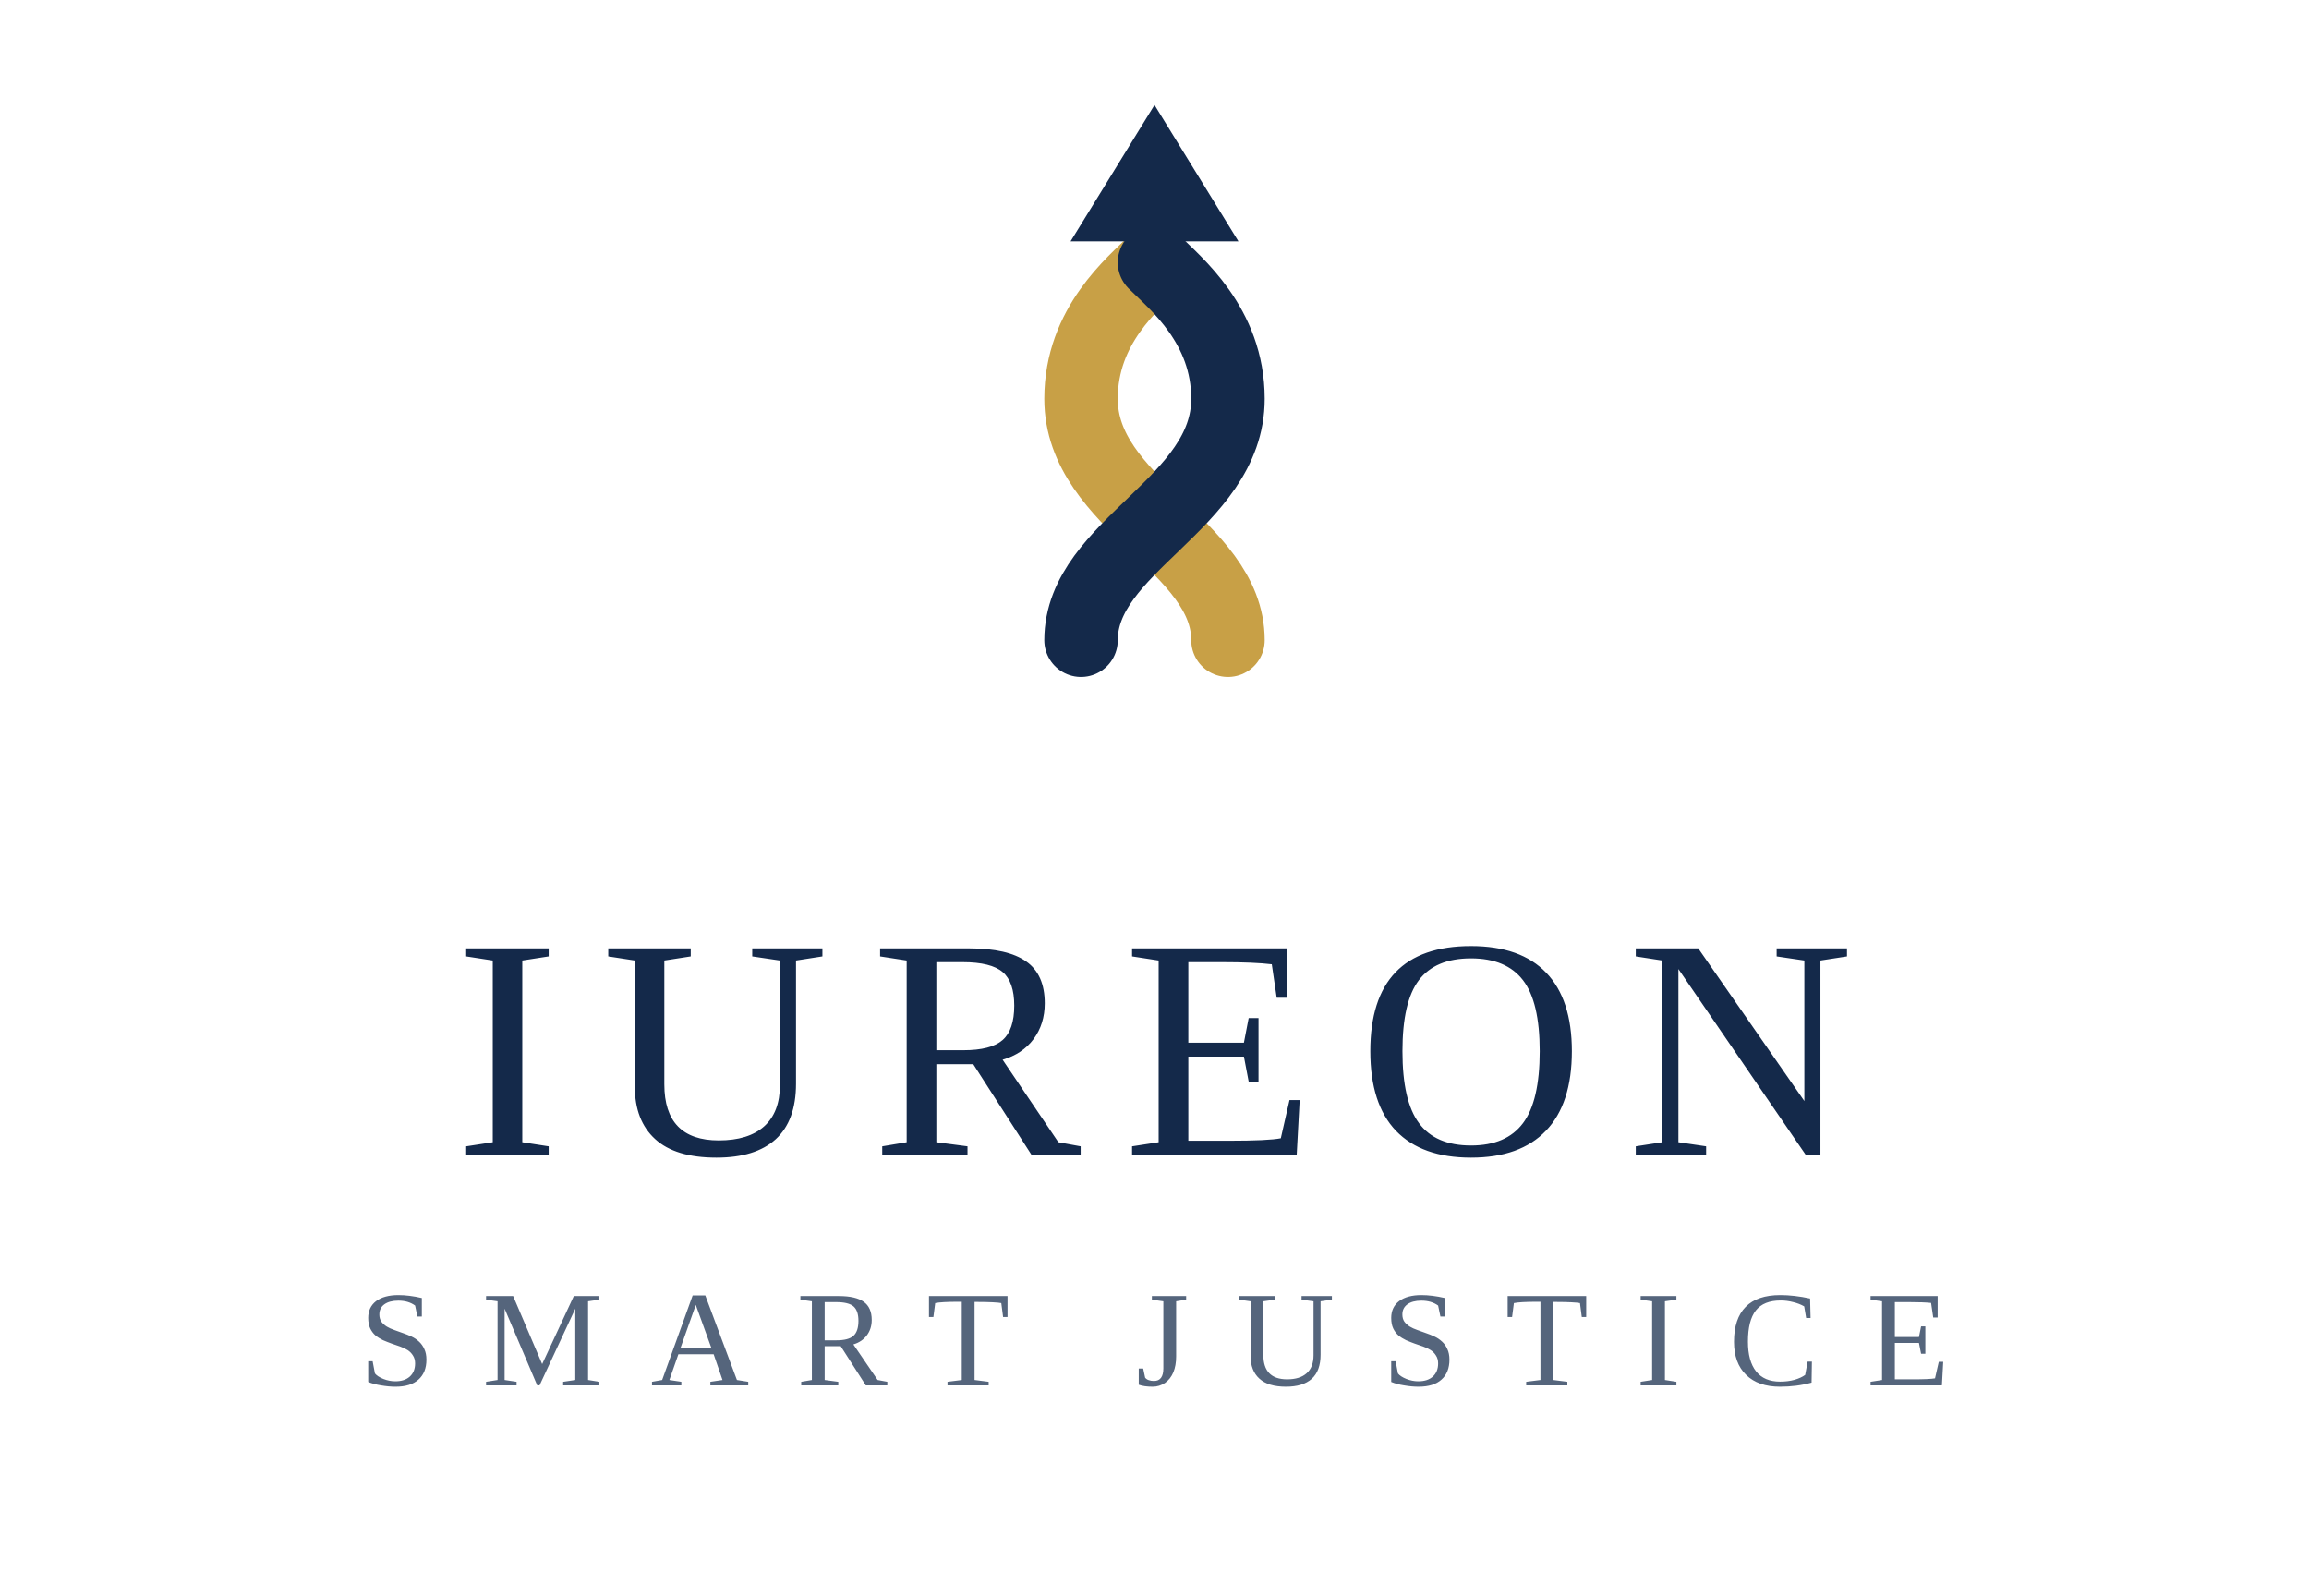
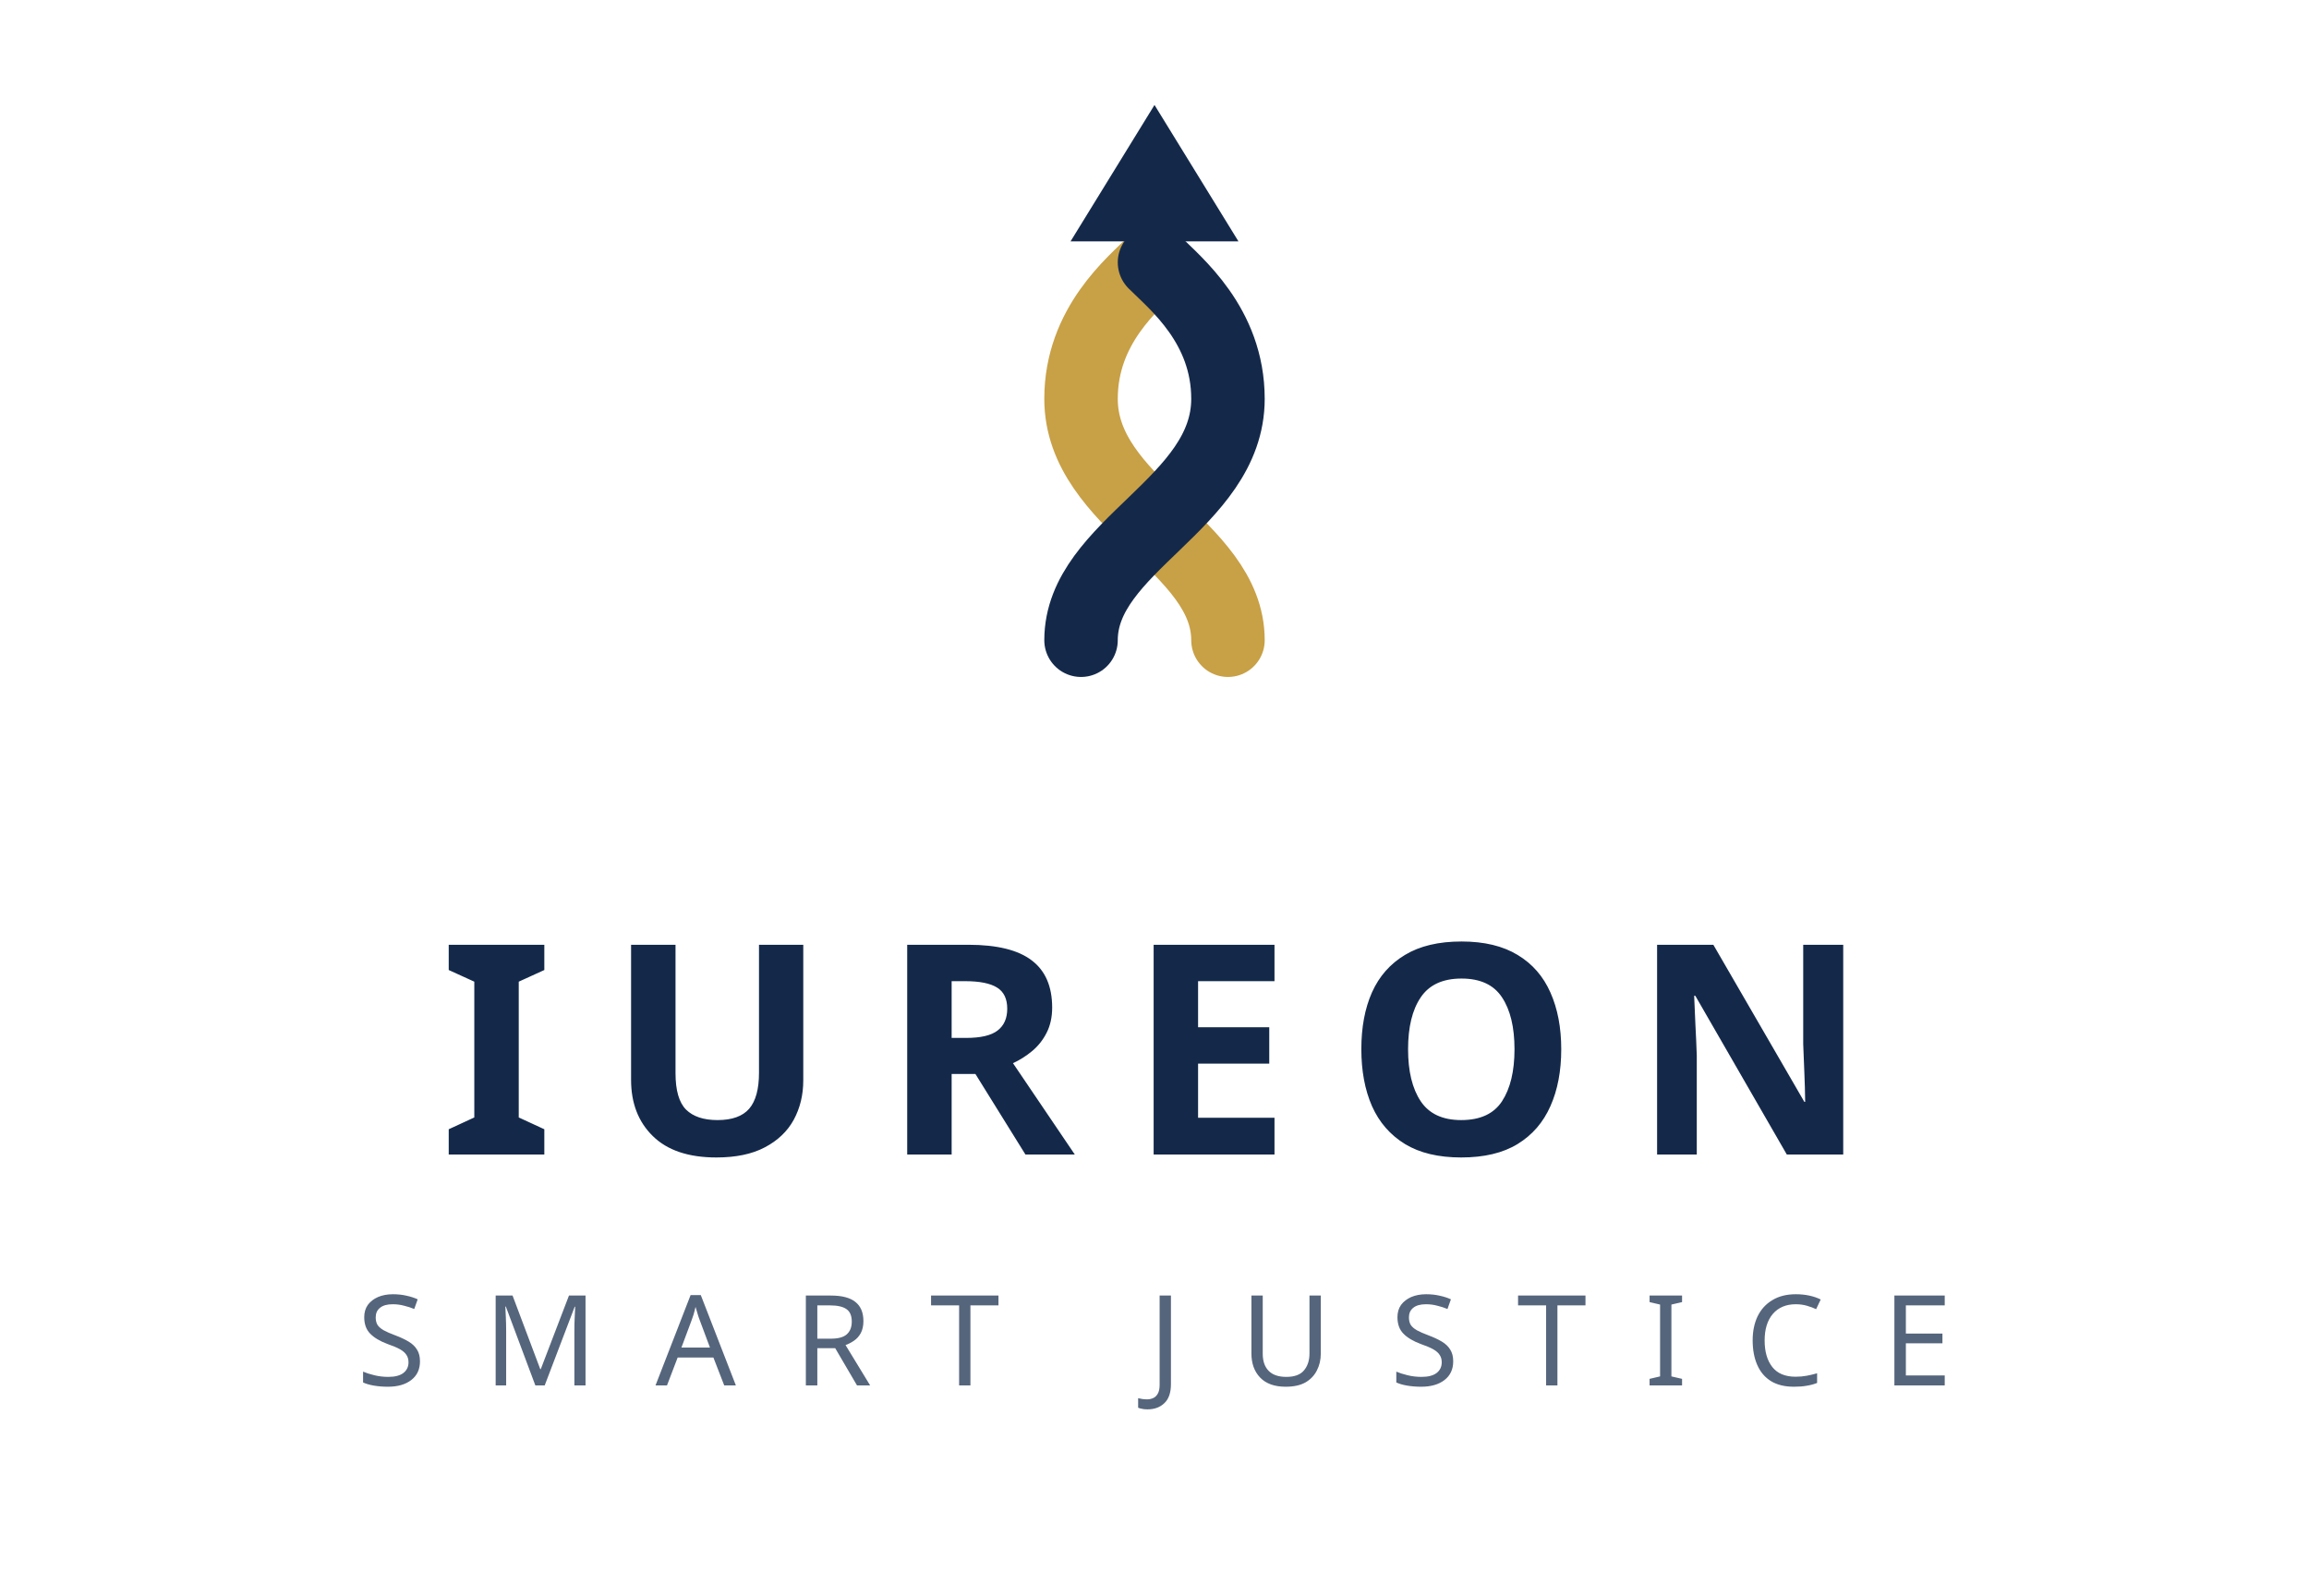
<svg xmlns="http://www.w3.org/2000/svg" viewBox="0 0 220 152" width="220" height="152" role="img" aria-label="Iureon — SMART JUSTICE">
  <g transform="translate(78 4)">
    <g fill="none" stroke-width="7" stroke-linecap="round" stroke-linejoin="round">
      <path d="M39 57C39 48 25 44 25 34C25 27 30 23 32 21" stroke="#C8A046" />
      <path d="M25 57C25 48 39 44 39 34C39 27 34 23 32 21" stroke="#14294A" />
    </g>
    <path d="M32 6L40 19H24Z" fill="#14294A" />
  </g>
-   <text x="110" y="110" text-anchor="middle" font-family="Georgia, 'Times New Roman', serif" font-size="30" letter-spacing="4" fill="#14294A">IUREON</text>
-   <text x="110" y="132" text-anchor="middle" font-family="Georgia, 'Times New Roman', serif" font-size="13" letter-spacing="4.5" fill="#14294A" opacity="0.72">SMART JUSTICE</text>
+   <text x="110" y="110" text-anchor="middle" font-family="'Plus Jakarta Sans', 'Segoe UI', system-ui, sans-serif" font-weight="700" font-size="28" letter-spacing="5" fill="#14294A">IUREON</text>
+   <text x="110" y="132" text-anchor="middle" font-family="'Plus Jakarta Sans', 'Segoe UI', system-ui, sans-serif" font-weight="500" font-size="12" letter-spacing="5.5" fill="#14294A" opacity="0.72">SMART JUSTICE</text>
</svg>
